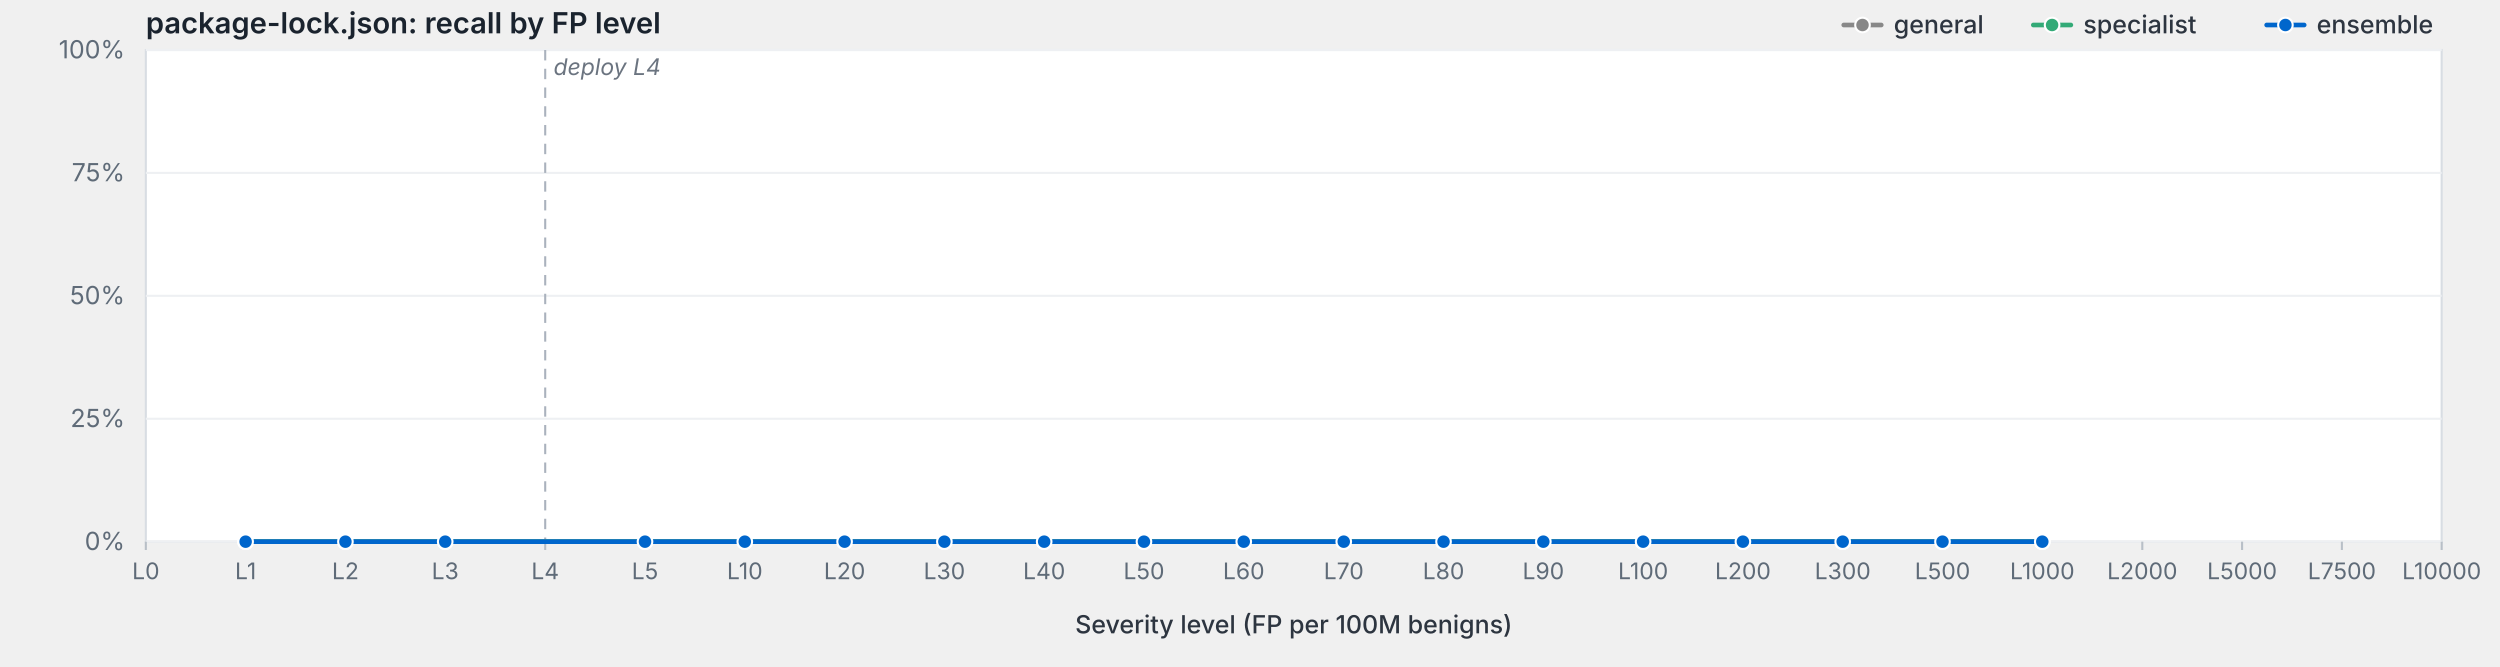
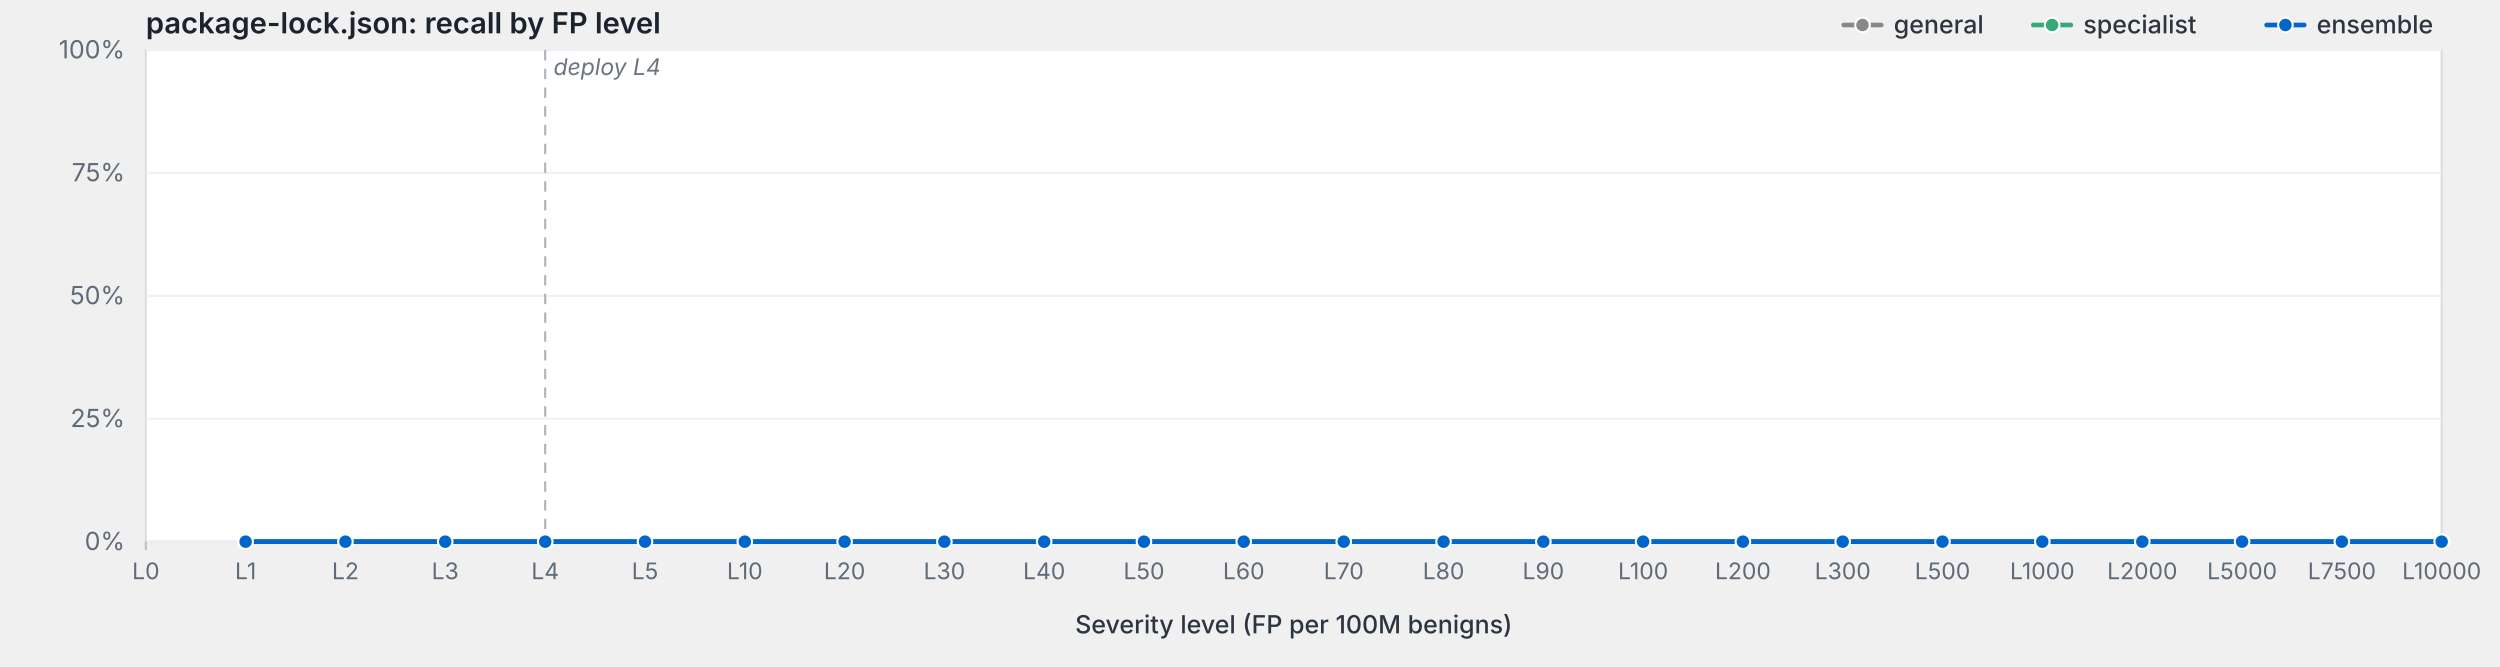
<svg xmlns="http://www.w3.org/2000/svg" viewBox="0 0 1200 320" width="1200" height="320" preserveAspectRatio="xMidYMid meet" role="img" aria-label="package-lock.json: recall by FP level">
  <style>svg { background: #fdfdfd; }.frame { fill: #fff; stroke: #d8dde3; stroke-width: 1; }.grid { stroke: #eef0f3; stroke-width: 1; }.tick { stroke: #b8bfc7; stroke-width: 1; }.axis-label { fill: #5f6b78; font-family: -apple-system, BlinkMacSystemFont, "Segoe UI", system-ui, sans-serif; font-size: 12px; }.x-label { fill: #5f6b78; font-family: -apple-system, BlinkMacSystemFont, "Segoe UI", system-ui, sans-serif; font-size: 11px; }.axis-title { fill: #2d3540; font-family: -apple-system, BlinkMacSystemFont, "Segoe UI", system-ui, sans-serif; font-size: 12px; font-weight: 500; }.title { fill: #1a232e; font-family: -apple-system, BlinkMacSystemFont, "Segoe UI", system-ui, sans-serif; font-size: 14px; font-weight: 600; }.deploy-marker { stroke: #aab2bd; stroke-width: 1; stroke-dasharray: 5,4; }.deploy-label { fill: #6b7480; font-family: -apple-system, BlinkMacSystemFont, "Segoe UI", system-ui, sans-serif; font-size: 11px; font-style: italic; }.curve { fill: none; stroke-width: 2.25; stroke-linejoin: round; stroke-linecap: round; }.marker { stroke: #fff; stroke-width: 1; }.legend-text { fill: #2d3540; font-family: -apple-system, BlinkMacSystemFont, "Segoe UI", system-ui, sans-serif; font-size: 12px; font-weight: 500; }</style>
  <text class="title" x="70" y="16">package-lock.json: recall by FP level</text>
  <rect class="frame" x="70" y="24" width="1102" height="236" />
  <line class="grid" x1="70" y1="260.0" x2="1172" y2="260.0" />
  <text class="axis-label" x="60" y="264.0" text-anchor="end">0%</text>
  <line class="grid" x1="70" y1="201.0" x2="1172" y2="201.0" />
  <text class="axis-label" x="60" y="205.0" text-anchor="end">25%</text>
  <line class="grid" x1="70" y1="142.0" x2="1172" y2="142.0" />
  <text class="axis-label" x="60" y="146.0" text-anchor="end">50%</text>
  <line class="grid" x1="70" y1="83.0" x2="1172" y2="83.0" />
  <text class="axis-label" x="60" y="87.0" text-anchor="end">75%</text>
  <line class="grid" x1="70" y1="24.0" x2="1172" y2="24.0" />
  <text class="axis-label" x="60" y="28.0" text-anchor="end">100%</text>
  <line class="deploy-marker" x1="261.7" y1="24" x2="261.7" y2="260" />
  <text class="deploy-label" x="265.7" y="36" text-anchor="start">deploy L4</text>
  <line class="tick" x1="70.0" y1="260" x2="70.0" y2="264" />
  <text class="x-label" x="70.0" y="278" text-anchor="middle">L0</text>
  <line class="tick" x1="117.9" y1="260" x2="117.9" y2="264" />
  <text class="x-label" x="117.9" y="278" text-anchor="middle">L1</text>
  <line class="tick" x1="165.8" y1="260" x2="165.8" y2="264" />
  <text class="x-label" x="165.8" y="278" text-anchor="middle">L2</text>
  <line class="tick" x1="213.7" y1="260" x2="213.7" y2="264" />
  <text class="x-label" x="213.7" y="278" text-anchor="middle">L3</text>
  <line class="tick" x1="261.7" y1="260" x2="261.7" y2="264" />
  <text class="x-label" x="261.7" y="278" text-anchor="middle">L4</text>
  <line class="tick" x1="309.6" y1="260" x2="309.6" y2="264" />
  <text class="x-label" x="309.6" y="278" text-anchor="middle">L5</text>
  <line class="tick" x1="357.5" y1="260" x2="357.5" y2="264" />
  <text class="x-label" x="357.5" y="278" text-anchor="middle">L10</text>
  <line class="tick" x1="405.4" y1="260" x2="405.4" y2="264" />
  <text class="x-label" x="405.4" y="278" text-anchor="middle">L20</text>
  <line class="tick" x1="453.3" y1="260" x2="453.3" y2="264" />
  <text class="x-label" x="453.3" y="278" text-anchor="middle">L30</text>
  <line class="tick" x1="501.2" y1="260" x2="501.2" y2="264" />
  <text class="x-label" x="501.2" y="278" text-anchor="middle">L40</text>
  <line class="tick" x1="549.1" y1="260" x2="549.1" y2="264" />
  <text class="x-label" x="549.1" y="278" text-anchor="middle">L50</text>
  <line class="tick" x1="597.0" y1="260" x2="597.0" y2="264" />
  <text class="x-label" x="597.0" y="278" text-anchor="middle">L60</text>
  <line class="tick" x1="645.0" y1="260" x2="645.0" y2="264" />
  <text class="x-label" x="645.0" y="278" text-anchor="middle">L70</text>
  <line class="tick" x1="692.9" y1="260" x2="692.9" y2="264" />
  <text class="x-label" x="692.9" y="278" text-anchor="middle">L80</text>
  <line class="tick" x1="740.8" y1="260" x2="740.8" y2="264" />
  <text class="x-label" x="740.8" y="278" text-anchor="middle">L90</text>
  <line class="tick" x1="788.7" y1="260" x2="788.7" y2="264" />
  <text class="x-label" x="788.7" y="278" text-anchor="middle">L100</text>
  <line class="tick" x1="836.6" y1="260" x2="836.6" y2="264" />
  <text class="x-label" x="836.6" y="278" text-anchor="middle">L200</text>
  <line class="tick" x1="884.5" y1="260" x2="884.5" y2="264" />
  <text class="x-label" x="884.5" y="278" text-anchor="middle">L300</text>
  <line class="tick" x1="932.4" y1="260" x2="932.4" y2="264" />
  <text class="x-label" x="932.4" y="278" text-anchor="middle">L500</text>
  <line class="tick" x1="980.3" y1="260" x2="980.3" y2="264" />
  <text class="x-label" x="980.3" y="278" text-anchor="middle">L1000</text>
  <line class="tick" x1="1028.3" y1="260" x2="1028.3" y2="264" />
  <text class="x-label" x="1028.3" y="278" text-anchor="middle">L2000</text>
  <line class="tick" x1="1076.2" y1="260" x2="1076.2" y2="264" />
  <text class="x-label" x="1076.2" y="278" text-anchor="middle">L5000</text>
  <line class="tick" x1="1124.1" y1="260" x2="1124.1" y2="264" />
  <text class="x-label" x="1124.1" y="278" text-anchor="middle">L7500</text>
  <line class="tick" x1="1172.0" y1="260" x2="1172.0" y2="264" />
  <text class="x-label" x="1172.0" y="278" text-anchor="middle">L10000</text>
  <text class="axis-title" x="621.0" y="304" text-anchor="middle">Severity level (FP per 100M benigns)</text>
-   <path class="curve" d="M117.9,260.0 L165.8,260.0 L213.7,260.0 L309.6,260.0 L357.5,260.0 L405.4,260.0 L453.3,260.0 L501.2,260.0 L549.1,260.0 L597.0,260.0 L645.0,260.0 L692.9,260.0 L740.8,260.0 L788.7,260.0 L836.6,260.0 L884.5,260.0 L932.4,260.0 L980.3,260.0" stroke="#888" />
+   <path class="curve" d="M117.9,260.0 L165.8,260.0 L213.7,260.0 L261.7,260.0 L309.6,260.0 L357.5,260.0 L405.4,260.0 L453.3,260.0 L501.2,260.0 L549.1,260.0 L597.0,260.0 L645.0,260.0 L692.9,260.0 L740.8,260.0 L788.7,260.0 L836.6,260.0 L884.5,260.0 L932.4,260.0 L980.3,260.0 L1028.3,260.0 L1076.2,260.0 L1124.1,260.0 L1172.0,260.0" stroke="#888" />
  <circle class="marker" cx="117.9" cy="260.0" r="3.5" fill="#888" />
  <circle class="marker" cx="165.8" cy="260.0" r="3.5" fill="#888" />
  <circle class="marker" cx="213.7" cy="260.0" r="3.5" fill="#888" />
+   <circle class="marker" cx="261.7" cy="260.0" r="3.5" fill="#888" />
  <circle class="marker" cx="309.6" cy="260.0" r="3.5" fill="#888" />
  <circle class="marker" cx="357.5" cy="260.0" r="3.5" fill="#888" />
  <circle class="marker" cx="405.4" cy="260.0" r="3.5" fill="#888" />
  <circle class="marker" cx="453.3" cy="260.0" r="3.5" fill="#888" />
  <circle class="marker" cx="501.2" cy="260.0" r="3.5" fill="#888" />
  <circle class="marker" cx="549.1" cy="260.0" r="3.5" fill="#888" />
  <circle class="marker" cx="597.0" cy="260.0" r="3.5" fill="#888" />
  <circle class="marker" cx="645.0" cy="260.0" r="3.5" fill="#888" />
  <circle class="marker" cx="692.9" cy="260.0" r="3.5" fill="#888" />
  <circle class="marker" cx="740.8" cy="260.0" r="3.5" fill="#888" />
  <circle class="marker" cx="788.7" cy="260.0" r="3.5" fill="#888" />
  <circle class="marker" cx="836.6" cy="260.0" r="3.5" fill="#888" />
  <circle class="marker" cx="884.5" cy="260.0" r="3.5" fill="#888" />
  <circle class="marker" cx="932.4" cy="260.0" r="3.5" fill="#888" />
  <circle class="marker" cx="980.3" cy="260.0" r="3.5" fill="#888" />
-   <path class="curve" d="M117.9,260.0 L165.8,260.0 L213.7,260.0 L309.6,260.0 L357.5,260.0 L405.4,260.0 L453.3,260.0 L501.2,260.0 L549.1,260.0 L597.0,260.0 L645.0,260.0 L692.9,260.0 L740.8,260.0 L788.7,260.0 L836.6,260.0 L884.5,260.0 L932.4,260.0 L980.3,260.0" stroke="#3a7" />
+   <circle class="marker" cx="1028.3" cy="260.0" r="3.5" fill="#888" />
+   <circle class="marker" cx="1076.2" cy="260.0" r="3.5" fill="#888" />
+   <circle class="marker" cx="1124.1" cy="260.0" r="3.5" fill="#888" />
+   <circle class="marker" cx="1172.0" cy="260.0" r="3.5" fill="#888" />
+   <path class="curve" d="M117.9,260.0 L165.8,260.0 L213.7,260.0 L261.7,260.0 L309.6,260.0 L357.5,260.0 L405.4,260.0 L453.3,260.0 L501.2,260.0 L549.1,260.0 L597.0,260.0 L645.0,260.0 L692.9,260.0 L740.8,260.0 L788.7,260.0 L836.6,260.0 L884.5,260.0 L932.4,260.0 L980.3,260.0 L1028.3,260.0 L1076.2,260.0 L1124.1,260.0 L1172.0,260.0" stroke="#3a7" />
  <circle class="marker" cx="117.9" cy="260.0" r="3.5" fill="#3a7" />
  <circle class="marker" cx="165.8" cy="260.0" r="3.5" fill="#3a7" />
  <circle class="marker" cx="213.7" cy="260.0" r="3.5" fill="#3a7" />
+   <circle class="marker" cx="261.7" cy="260.0" r="3.5" fill="#3a7" />
  <circle class="marker" cx="309.6" cy="260.0" r="3.5" fill="#3a7" />
  <circle class="marker" cx="357.5" cy="260.0" r="3.5" fill="#3a7" />
  <circle class="marker" cx="405.4" cy="260.0" r="3.5" fill="#3a7" />
  <circle class="marker" cx="453.3" cy="260.0" r="3.5" fill="#3a7" />
  <circle class="marker" cx="501.2" cy="260.0" r="3.5" fill="#3a7" />
  <circle class="marker" cx="549.1" cy="260.0" r="3.5" fill="#3a7" />
  <circle class="marker" cx="597.0" cy="260.0" r="3.5" fill="#3a7" />
  <circle class="marker" cx="645.0" cy="260.0" r="3.5" fill="#3a7" />
  <circle class="marker" cx="692.9" cy="260.0" r="3.5" fill="#3a7" />
  <circle class="marker" cx="740.8" cy="260.0" r="3.5" fill="#3a7" />
  <circle class="marker" cx="788.7" cy="260.0" r="3.5" fill="#3a7" />
  <circle class="marker" cx="836.6" cy="260.0" r="3.5" fill="#3a7" />
  <circle class="marker" cx="884.5" cy="260.0" r="3.5" fill="#3a7" />
  <circle class="marker" cx="932.4" cy="260.0" r="3.5" fill="#3a7" />
  <circle class="marker" cx="980.3" cy="260.0" r="3.5" fill="#3a7" />
-   <path class="curve" d="M117.9,260.0 L165.8,260.0 L213.7,260.0 L309.6,260.0 L357.5,260.0 L405.4,260.0 L453.3,260.0 L501.2,260.0 L549.1,260.0 L597.0,260.0 L645.0,260.0 L692.9,260.0 L740.8,260.0 L788.7,260.0 L836.6,260.0 L884.5,260.0 L932.4,260.0 L980.3,260.0" stroke="#06c" />
+   <circle class="marker" cx="1028.3" cy="260.0" r="3.5" fill="#3a7" />
+   <circle class="marker" cx="1076.2" cy="260.0" r="3.5" fill="#3a7" />
+   <circle class="marker" cx="1124.1" cy="260.0" r="3.5" fill="#3a7" />
+   <circle class="marker" cx="1172.0" cy="260.0" r="3.5" fill="#3a7" />
+   <path class="curve" d="M117.9,260.0 L165.8,260.0 L213.7,260.0 L261.7,260.0 L309.6,260.0 L357.5,260.0 L405.4,260.0 L453.3,260.0 L501.2,260.0 L549.1,260.0 L597.0,260.0 L645.0,260.0 L692.9,260.0 L740.8,260.0 L788.7,260.0 L836.6,260.0 L884.5,260.0 L932.4,260.0 L980.3,260.0 L1028.3,260.0 L1076.2,260.0 L1124.1,260.0 L1172.0,260.0" stroke="#06c" />
  <circle class="marker" cx="117.9" cy="260.0" r="3.5" fill="#06c" />
  <circle class="marker" cx="165.8" cy="260.0" r="3.5" fill="#06c" />
  <circle class="marker" cx="213.7" cy="260.0" r="3.5" fill="#06c" />
+   <circle class="marker" cx="261.7" cy="260.0" r="3.5" fill="#06c" />
  <circle class="marker" cx="309.6" cy="260.0" r="3.5" fill="#06c" />
  <circle class="marker" cx="357.5" cy="260.0" r="3.5" fill="#06c" />
  <circle class="marker" cx="405.4" cy="260.0" r="3.5" fill="#06c" />
  <circle class="marker" cx="453.3" cy="260.0" r="3.5" fill="#06c" />
  <circle class="marker" cx="501.2" cy="260.0" r="3.5" fill="#06c" />
  <circle class="marker" cx="549.1" cy="260.0" r="3.5" fill="#06c" />
  <circle class="marker" cx="597.0" cy="260.0" r="3.5" fill="#06c" />
  <circle class="marker" cx="645.0" cy="260.0" r="3.5" fill="#06c" />
  <circle class="marker" cx="692.9" cy="260.0" r="3.5" fill="#06c" />
  <circle class="marker" cx="740.8" cy="260.0" r="3.5" fill="#06c" />
  <circle class="marker" cx="788.7" cy="260.0" r="3.5" fill="#06c" />
  <circle class="marker" cx="836.6" cy="260.0" r="3.5" fill="#06c" />
  <circle class="marker" cx="884.5" cy="260.0" r="3.5" fill="#06c" />
  <circle class="marker" cx="932.4" cy="260.0" r="3.5" fill="#06c" />
  <circle class="marker" cx="980.3" cy="260.0" r="3.5" fill="#06c" />
+   <circle class="marker" cx="1028.3" cy="260.0" r="3.5" fill="#06c" />
+   <circle class="marker" cx="1076.2" cy="260.0" r="3.5" fill="#06c" />
+   <circle class="marker" cx="1124.1" cy="260.0" r="3.5" fill="#06c" />
+   <circle class="marker" cx="1172.0" cy="260.0" r="3.5" fill="#06c" />
  <line x1="1088.0" y1="12.0" x2="1106.0" y2="12.0" stroke="#06c" stroke-width="2.25" stroke-linecap="round" />
  <circle cx="1097.0" cy="12.0" r="3.5" fill="#06c" stroke="#fff" stroke-width="1" />
  <text class="legend-text" x="1112.0" y="16.0">ensemble</text>
  <line x1="976.0" y1="12.0" x2="994.0" y2="12.0" stroke="#3a7" stroke-width="2.25" stroke-linecap="round" />
  <circle cx="985.0" cy="12.0" r="3.5" fill="#3a7" stroke="#fff" stroke-width="1" />
  <text class="legend-text" x="1000.0" y="16.0">specialist</text>
  <line x1="885.0" y1="12.0" x2="903.0" y2="12.0" stroke="#888" stroke-width="2.25" stroke-linecap="round" />
  <circle cx="894.0" cy="12.0" r="3.5" fill="#888" stroke="#fff" stroke-width="1" />
  <text class="legend-text" x="909.0" y="16.0">general</text>
</svg>
